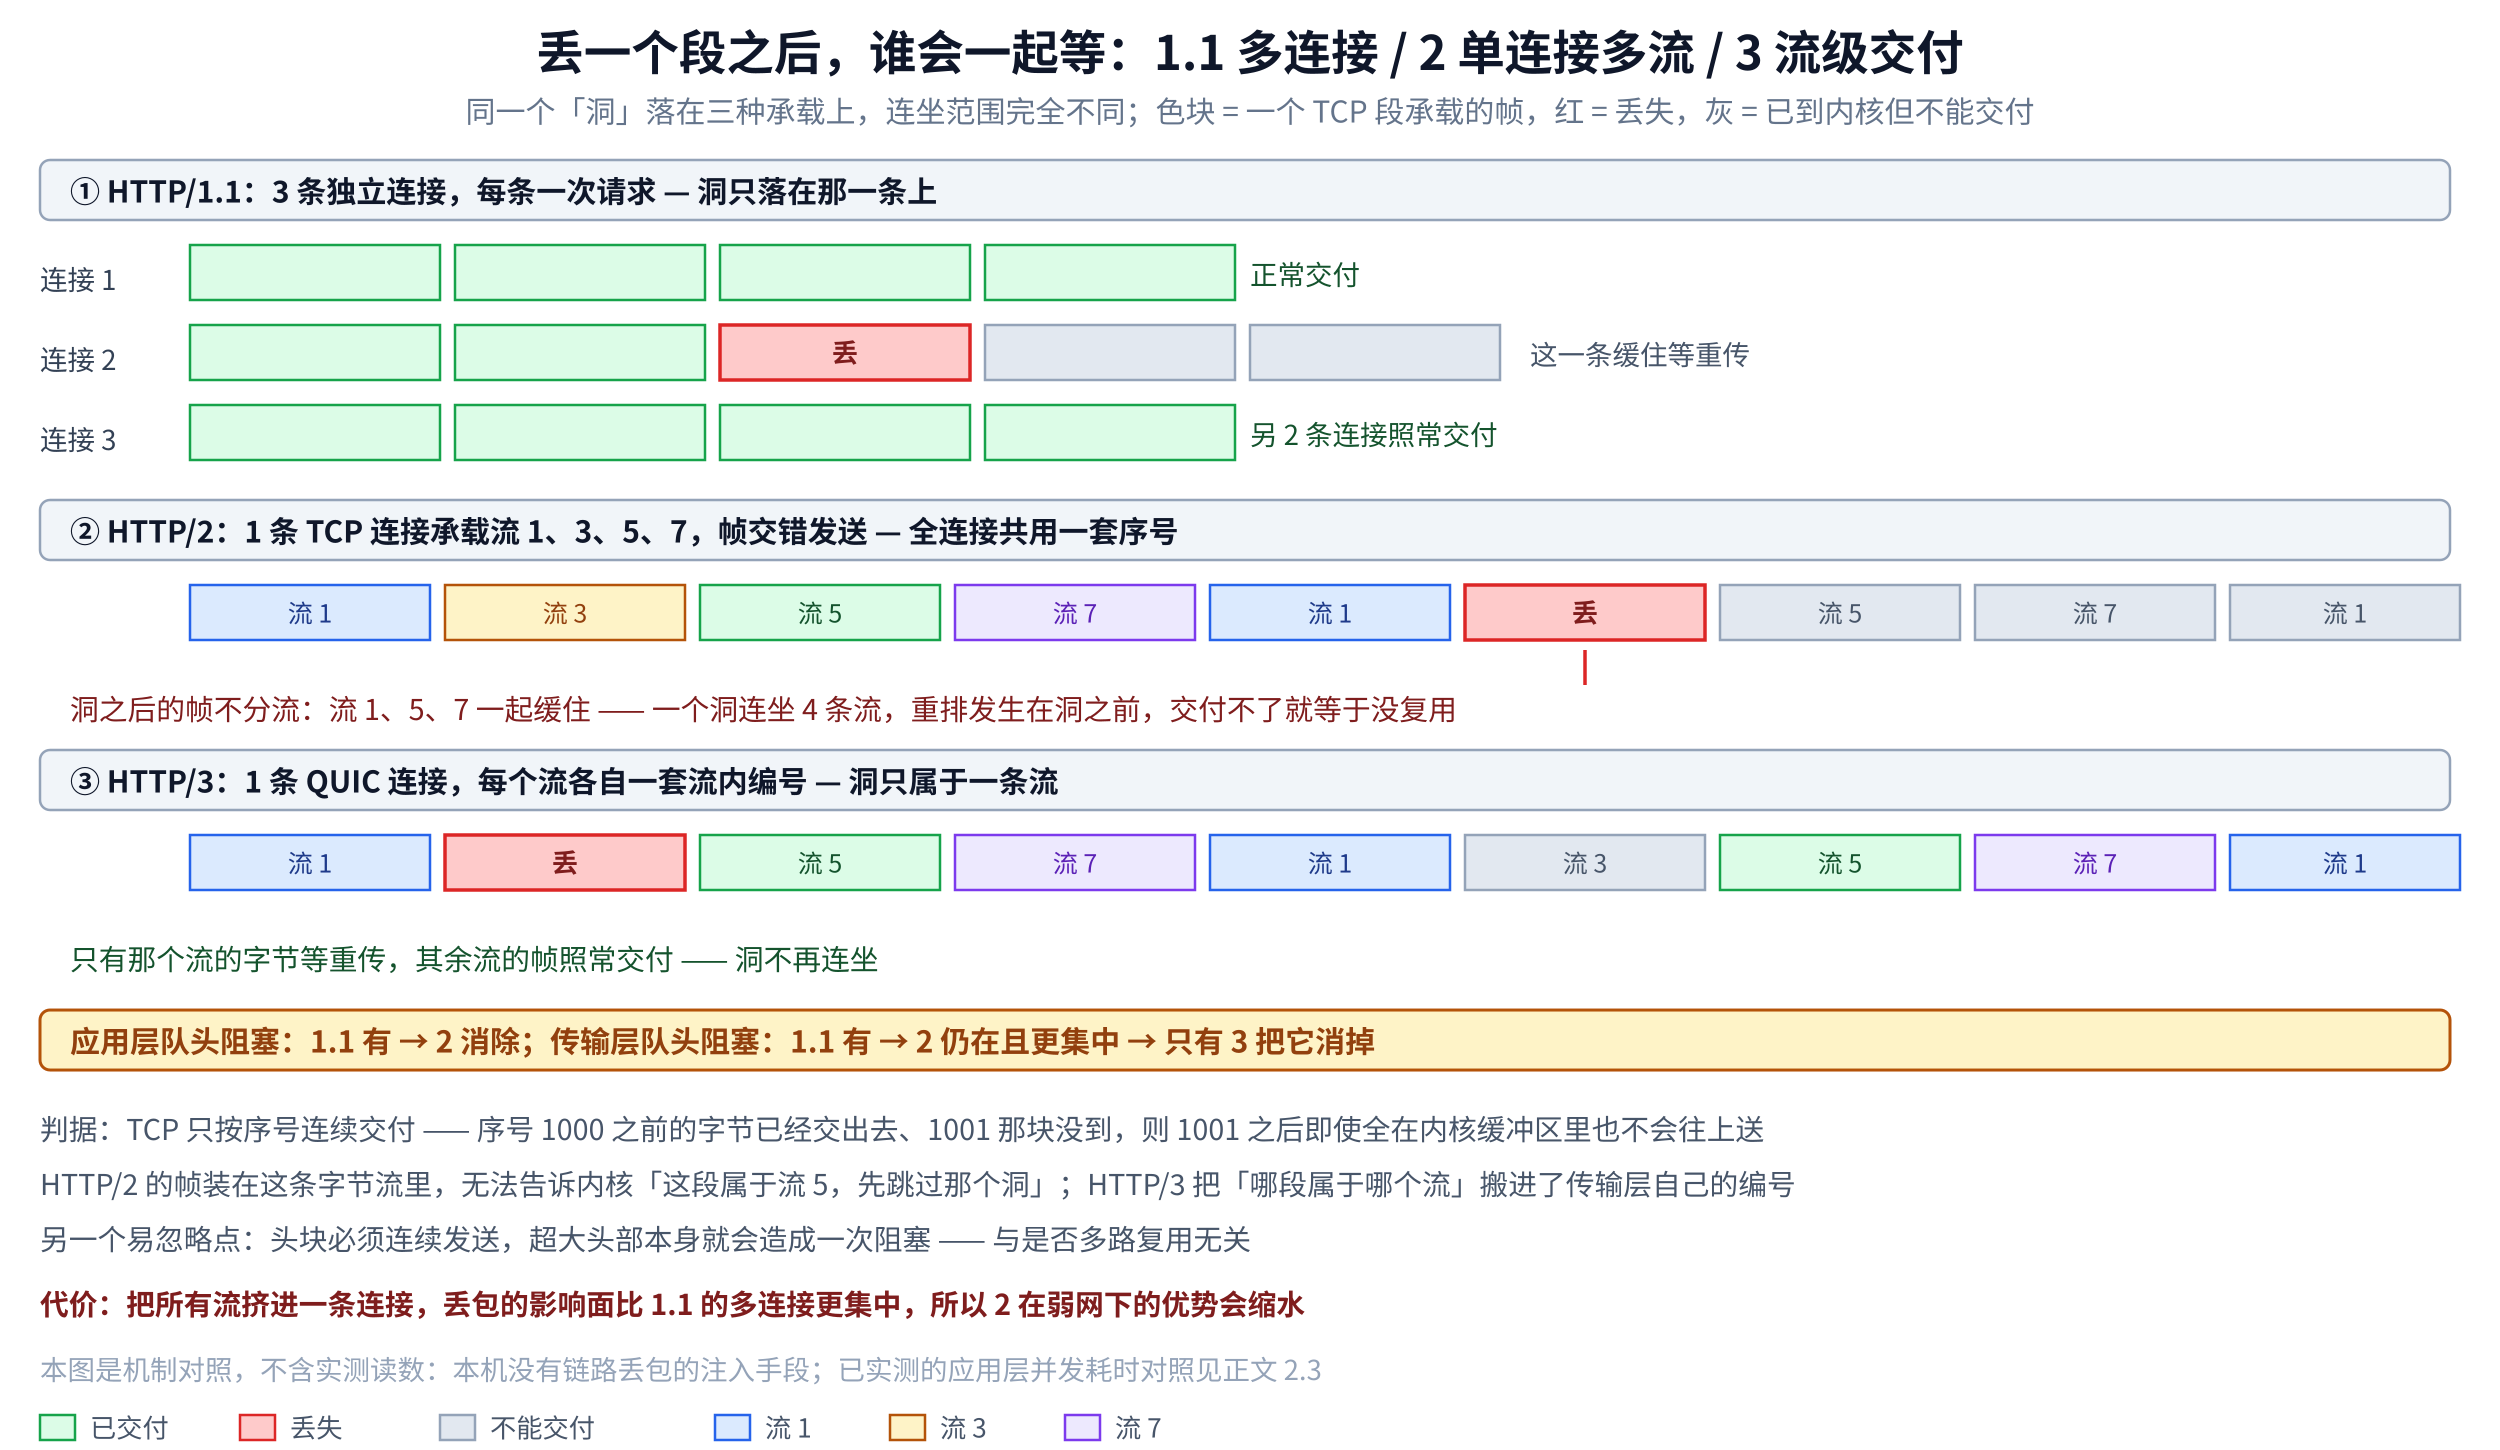
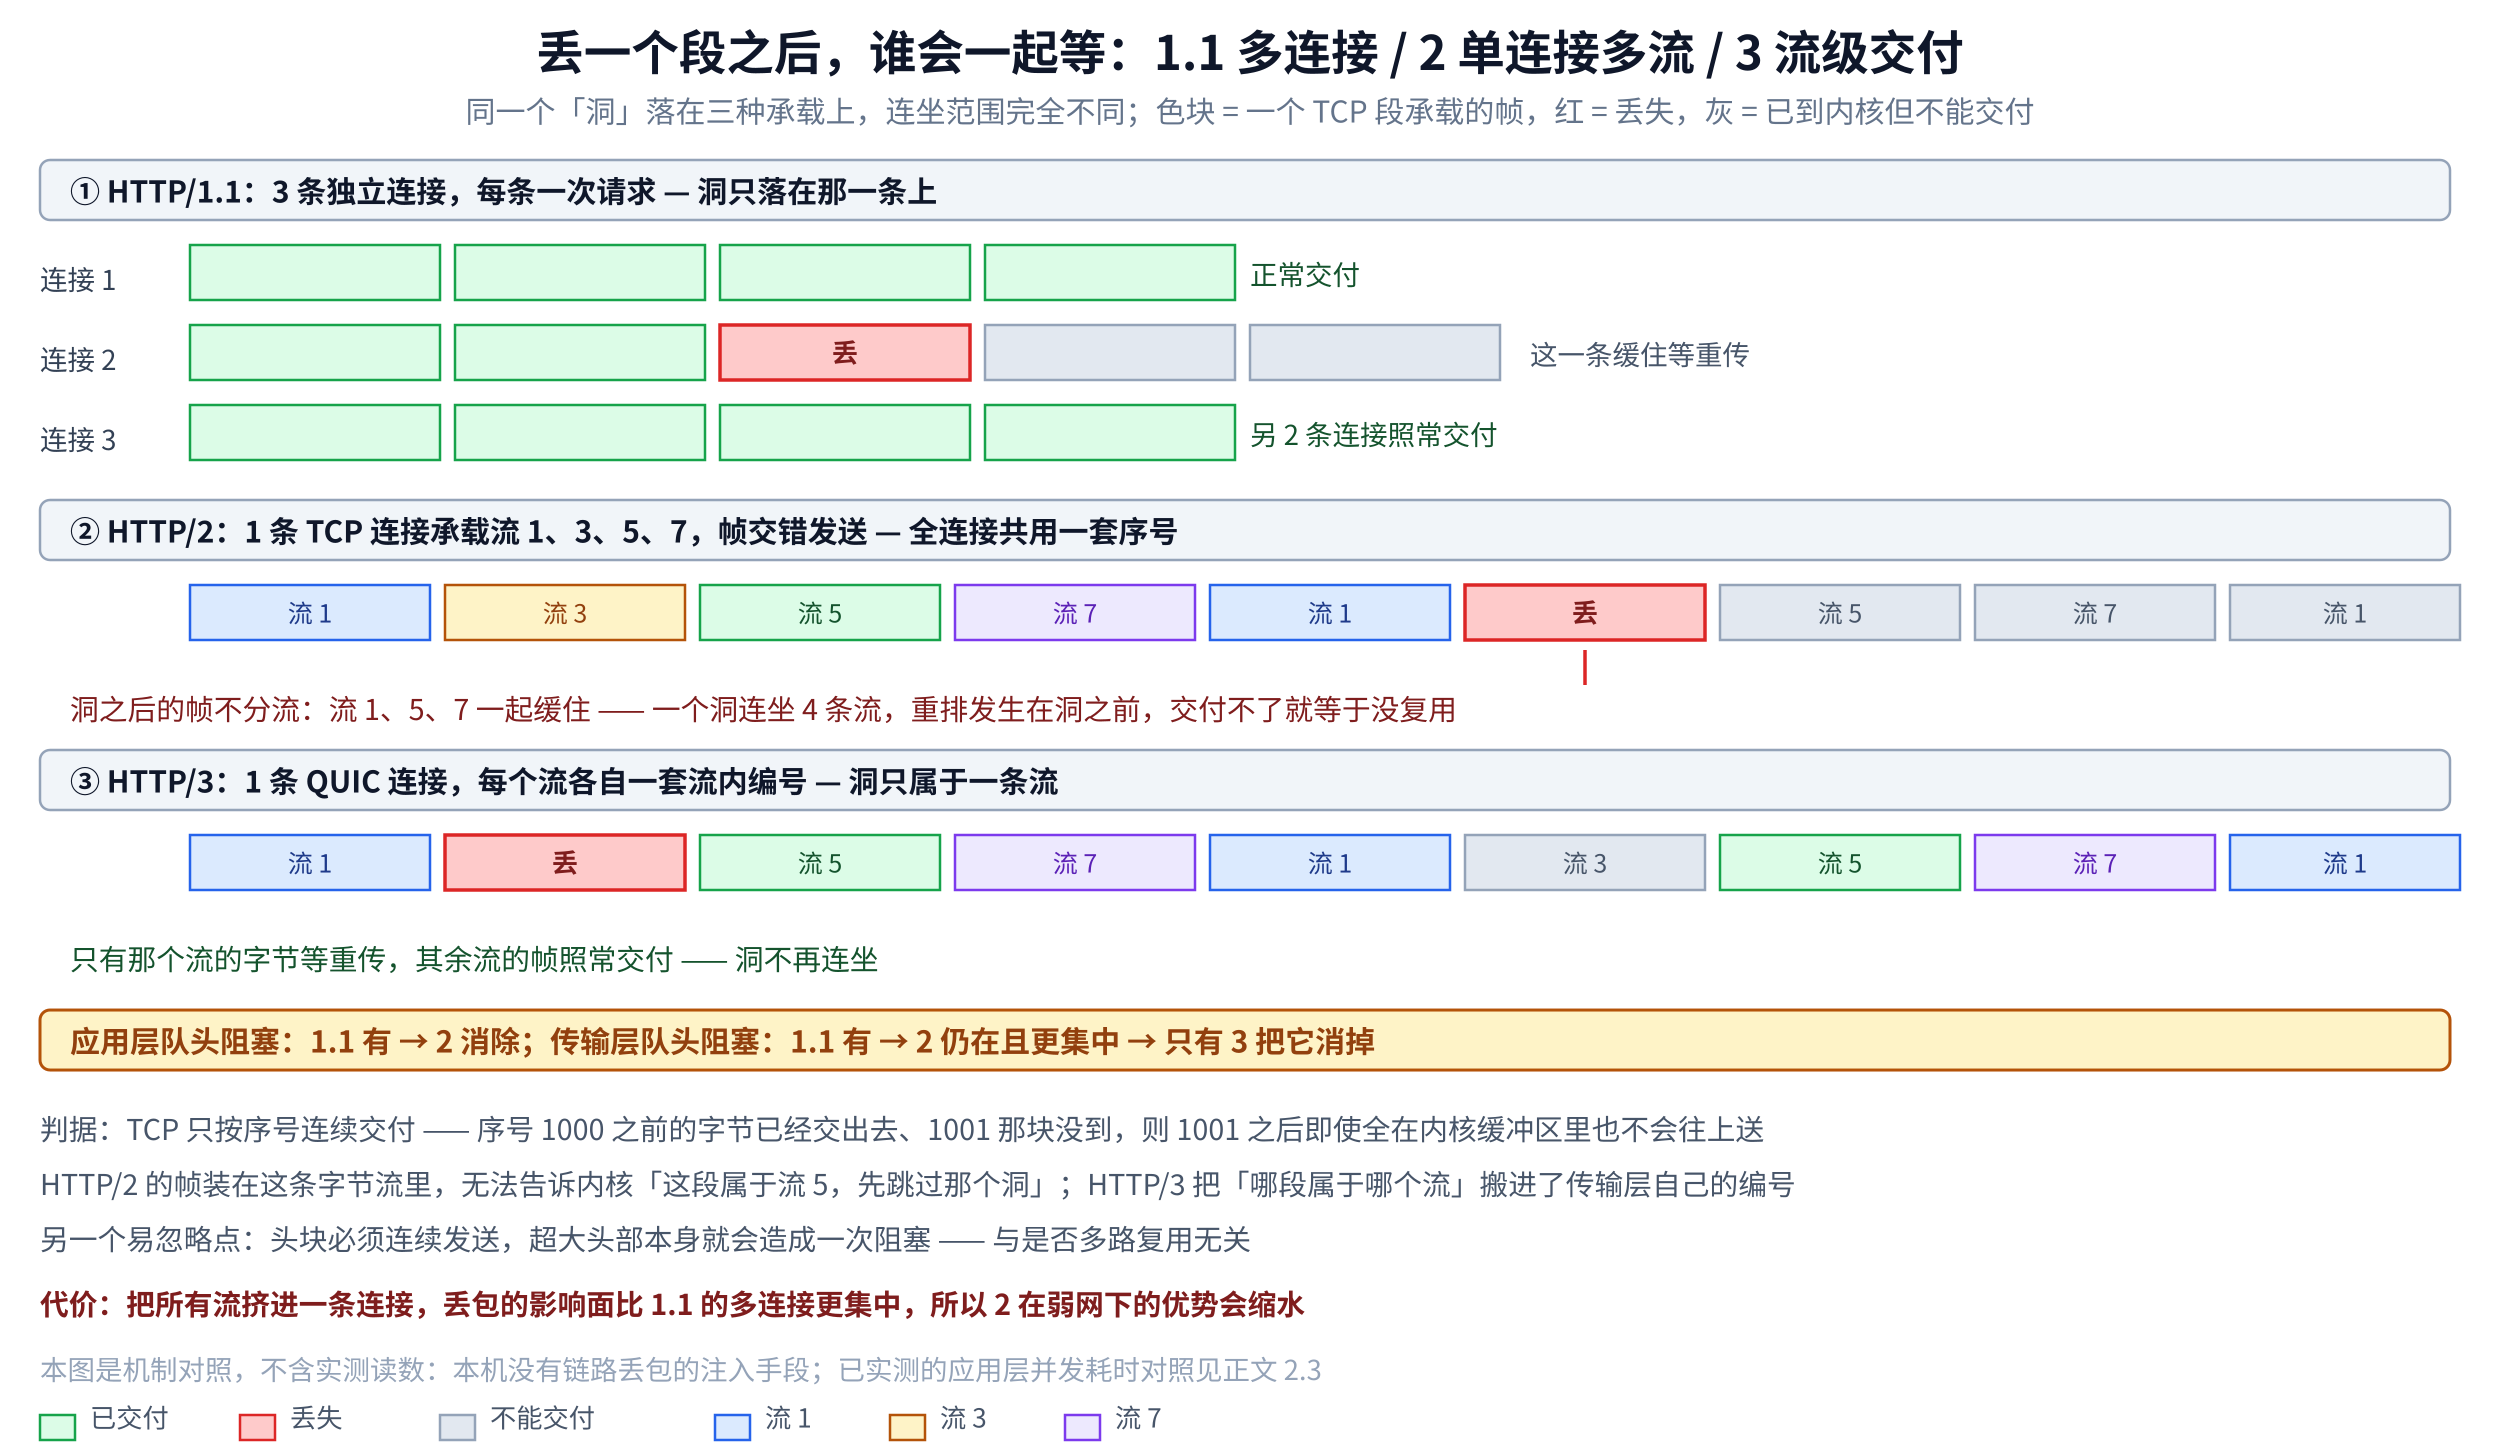
<svg xmlns="http://www.w3.org/2000/svg" viewBox="0 0 1000 580" width="1000" height="580" font-family="Microsoft YaHei, PingFang SC, Noto Sans CJK SC, sans-serif">
  <rect x="0" y="0" width="1000" height="580" fill="#ffffff" />
  <text x="500" y="28" text-anchor="middle" font-size="19" font-weight="bold" fill="#0f172a">丢一个段之后，谁会一起等：1.1 多连接 / 2 单连接多流 / 3 流级交付</text>
  <text x="500" y="49" text-anchor="middle" font-size="12" fill="#64748b">同一个「洞」落在三种承载上，连坐范围完全不同；色块 = 一个 TCP 段承载的帧，红 = 丢失，灰 = 已到内核但不能交付</text>
  <rect x="16" y="64" width="964" height="24" rx="4" fill="#f1f5f9" stroke="#94a3b8" stroke-width="1" />
  <text x="28" y="81" font-size="12" font-weight="bold" fill="#0f172a">① HTTP/1.1：3 条独立连接，每条一次请求 — 洞只落在那一条上</text>
  <text x="16" y="116" font-size="11" fill="#334155">连接 1</text>
  <rect x="76" y="98" width="100" height="22" fill="#dcfce7" stroke="#16a34a" stroke-width="1" />
  <rect x="182" y="98" width="100" height="22" fill="#dcfce7" stroke="#16a34a" stroke-width="1" />
  <rect x="288" y="98" width="100" height="22" fill="#dcfce7" stroke="#16a34a" stroke-width="1" />
  <rect x="394" y="98" width="100" height="22" fill="#dcfce7" stroke="#16a34a" stroke-width="1" />
  <text x="500" y="114" font-size="11" fill="#14532d">正常交付</text>
  <text x="16" y="148" font-size="11" fill="#334155">连接 2</text>
  <rect x="76" y="130" width="100" height="22" fill="#dcfce7" stroke="#16a34a" stroke-width="1" />
  <rect x="182" y="130" width="100" height="22" fill="#dcfce7" stroke="#16a34a" stroke-width="1" />
  <rect x="288" y="130" width="100" height="22" fill="#fecaca" stroke="#dc2626" stroke-width="1.4" />
  <text x="338" y="145" text-anchor="middle" font-size="10.5" font-weight="bold" fill="#7f1d1d">丢</text>
  <rect x="394" y="130" width="100" height="22" fill="#e2e8f0" stroke="#94a3b8" stroke-width="1" />
  <rect x="500" y="130" width="100" height="22" fill="#e2e8f0" stroke="#94a3b8" stroke-width="1" />
  <text x="612" y="146" font-size="11" fill="#475569">这一条缓住等重传</text>
  <text x="16" y="180" font-size="11" fill="#334155">连接 3</text>
  <rect x="76" y="162" width="100" height="22" fill="#dcfce7" stroke="#16a34a" stroke-width="1" />
  <rect x="182" y="162" width="100" height="22" fill="#dcfce7" stroke="#16a34a" stroke-width="1" />
  <rect x="288" y="162" width="100" height="22" fill="#dcfce7" stroke="#16a34a" stroke-width="1" />
  <rect x="394" y="162" width="100" height="22" fill="#dcfce7" stroke="#16a34a" stroke-width="1" />
  <text x="500" y="178" font-size="11" fill="#14532d">另 2 条连接照常交付</text>
  <rect x="16" y="200" width="964" height="24" rx="4" fill="#f1f5f9" stroke="#94a3b8" stroke-width="1" />
  <text x="28" y="217" font-size="12" font-weight="bold" fill="#0f172a">② HTTP/2：1 条 TCP 连接承载流 1、3、5、7，帧交错发送 — 全连接共用一套序号</text>
  <rect x="76" y="234" width="96" height="22" fill="#dbeafe" stroke="#2563eb" stroke-width="1" />
  <text x="124" y="249" text-anchor="middle" font-size="10" fill="#1e3a8a">流 1</text>
  <rect x="178" y="234" width="96" height="22" fill="#fef3c7" stroke="#b45309" stroke-width="1" />
  <text x="226" y="249" text-anchor="middle" font-size="10" fill="#92400e">流 3</text>
  <rect x="280" y="234" width="96" height="22" fill="#dcfce7" stroke="#16a34a" stroke-width="1" />
  <text x="328" y="249" text-anchor="middle" font-size="10" fill="#14532d">流 5</text>
  <rect x="382" y="234" width="96" height="22" fill="#ede9fe" stroke="#7c3aed" stroke-width="1" />
  <text x="430" y="249" text-anchor="middle" font-size="10" fill="#5b21b6">流 7</text>
  <rect x="484" y="234" width="96" height="22" fill="#dbeafe" stroke="#2563eb" stroke-width="1" />
  <text x="532" y="249" text-anchor="middle" font-size="10" fill="#1e3a8a">流 1</text>
  <rect x="586" y="234" width="96" height="22" fill="#fecaca" stroke="#dc2626" stroke-width="1.4" />
  <text x="634" y="249" text-anchor="middle" font-size="10.5" font-weight="bold" fill="#7f1d1d">丢</text>
  <rect x="688" y="234" width="96" height="22" fill="#e2e8f0" stroke="#94a3b8" stroke-width="1" />
  <text x="736" y="249" text-anchor="middle" font-size="10" fill="#475569">流 5</text>
  <rect x="790" y="234" width="96" height="22" fill="#e2e8f0" stroke="#94a3b8" stroke-width="1" />
  <text x="838" y="249" text-anchor="middle" font-size="10" fill="#475569">流 7</text>
  <rect x="892" y="234" width="92" height="22" fill="#e2e8f0" stroke="#94a3b8" stroke-width="1" />
  <text x="938" y="249" text-anchor="middle" font-size="10" fill="#475569">流 1</text>
  <path d="M 634 260 L 634 274" stroke="#dc2626" stroke-width="1.4" fill="none" />
  <text x="28" y="288" font-size="11.5" fill="#7f1d1d">洞之后的帧不分流：流 1、5、7 一起缓住 —— 一个洞连坐 4 条流，重排发生在洞之前，交付不了就等于没复用</text>
  <rect x="16" y="300" width="964" height="24" rx="4" fill="#f1f5f9" stroke="#94a3b8" stroke-width="1" />
  <text x="28" y="317" font-size="12" font-weight="bold" fill="#0f172a">③ HTTP/3：1 条 QUIC 连接，每个流各自一套流内编号 — 洞只属于一条流</text>
  <rect x="76" y="334" width="96" height="22" fill="#dbeafe" stroke="#2563eb" stroke-width="1" />
  <text x="124" y="349" text-anchor="middle" font-size="10" fill="#1e3a8a">流 1</text>
  <rect x="178" y="334" width="96" height="22" fill="#fecaca" stroke="#dc2626" stroke-width="1.4" />
  <text x="226" y="349" text-anchor="middle" font-size="10.5" font-weight="bold" fill="#7f1d1d">丢</text>
  <rect x="280" y="334" width="96" height="22" fill="#dcfce7" stroke="#16a34a" stroke-width="1" />
  <text x="328" y="349" text-anchor="middle" font-size="10" fill="#14532d">流 5</text>
  <rect x="382" y="334" width="96" height="22" fill="#ede9fe" stroke="#7c3aed" stroke-width="1" />
  <text x="430" y="349" text-anchor="middle" font-size="10" fill="#5b21b6">流 7</text>
  <rect x="484" y="334" width="96" height="22" fill="#dbeafe" stroke="#2563eb" stroke-width="1" />
  <text x="532" y="349" text-anchor="middle" font-size="10" fill="#1e3a8a">流 1</text>
  <rect x="586" y="334" width="96" height="22" fill="#e2e8f0" stroke="#94a3b8" stroke-width="1" />
  <text x="634" y="349" text-anchor="middle" font-size="10" fill="#475569">流 3</text>
  <rect x="688" y="334" width="96" height="22" fill="#dcfce7" stroke="#16a34a" stroke-width="1" />
  <text x="736" y="349" text-anchor="middle" font-size="10" fill="#14532d">流 5</text>
  <rect x="790" y="334" width="96" height="22" fill="#ede9fe" stroke="#7c3aed" stroke-width="1" />
  <text x="838" y="349" text-anchor="middle" font-size="10" fill="#5b21b6">流 7</text>
  <rect x="892" y="334" width="92" height="22" fill="#dbeafe" stroke="#2563eb" stroke-width="1" />
  <text x="938" y="349" text-anchor="middle" font-size="10" fill="#1e3a8a">流 1</text>
  <text x="28" y="388" font-size="11.5" fill="#14532d">只有那个流的字节等重传，其余流的帧照常交付 —— 洞不再连坐</text>
  <rect x="16" y="404" width="964" height="24" rx="4" fill="#fef3c7" stroke="#b45309" stroke-width="1.2" />
  <text x="28" y="421" font-size="12" font-weight="bold" fill="#92400e">应用层队头阻塞：1.1 有 → 2 消除；传输层队头阻塞：1.1 有 → 2 仍在且更集中 → 只有 3 把它消掉</text>
  <text x="16" y="456" font-size="11.5" fill="#475569">判据：TCP 只按序号连续交付 —— 序号 1000 之前的字节已经交出去、1001 那块没到，则 1001 之后即使全在内核缓冲区里也不会往上送</text>
  <text x="16" y="478" font-size="11.5" fill="#475569">HTTP/2 的帧装在这条字节流里，无法告诉内核「这段属于流 5，先跳过那个洞」；HTTP/3 把「哪段属于哪个流」搬进了传输层自己的编号</text>
  <text x="16" y="500" font-size="11.5" fill="#475569">另一个易忽略点：头块必须连续发送，超大头部本身就会造成一次阻塞 —— 与是否多路复用无关</text>
  <text x="16" y="526" font-size="11.5" font-weight="bold" fill="#7f1d1d">代价：把所有流挤进一条连接，丢包的影响面比 1.1 的多连接更集中，所以 2 在弱网下的优势会缩水</text>
  <text x="16" y="552" font-size="11" fill="#94a3b8">本图是机制对照，不含实测读数：本机没有链路丢包的注入手段；已实测的应用层并发耗时对照见正文 2.3</text>
  <rect x="16" y="566" width="14" height="10" fill="#dcfce7" stroke="#16a34a" stroke-width="1" />
-   <text x="36" y="575" font-size="10.5" fill="#475569">已交付</text>
+   <text x="36" y="571" font-size="10.5" fill="#475569">已交付</text>
  <rect x="96" y="566" width="14" height="10" fill="#fecaca" stroke="#dc2626" stroke-width="1" />
-   <text x="116" y="575" font-size="10.5" fill="#475569">丢失</text>
+   <text x="116" y="571" font-size="10.5" fill="#475569">丢失</text>
  <rect x="176" y="566" width="14" height="10" fill="#e2e8f0" stroke="#94a3b8" stroke-width="1" />
-   <text x="196" y="575" font-size="10.5" fill="#475569">不能交付</text>
+   <text x="196" y="571" font-size="10.5" fill="#475569">不能交付</text>
  <rect x="286" y="566" width="14" height="10" fill="#dbeafe" stroke="#2563eb" stroke-width="1" />
-   <text x="306" y="575" font-size="10.5" fill="#475569">流 1</text>
+   <text x="306" y="571" font-size="10.5" fill="#475569">流 1</text>
  <rect x="356" y="566" width="14" height="10" fill="#fef3c7" stroke="#b45309" stroke-width="1" />
-   <text x="376" y="575" font-size="10.5" fill="#475569">流 3</text>
+   <text x="376" y="571" font-size="10.5" fill="#475569">流 3</text>
  <rect x="426" y="566" width="14" height="10" fill="#ede9fe" stroke="#7c3aed" stroke-width="1" />
-   <text x="446" y="575" font-size="10.5" fill="#475569">流 7</text>
+   <text x="446" y="571" font-size="10.5" fill="#475569">流 7</text>
</svg>
